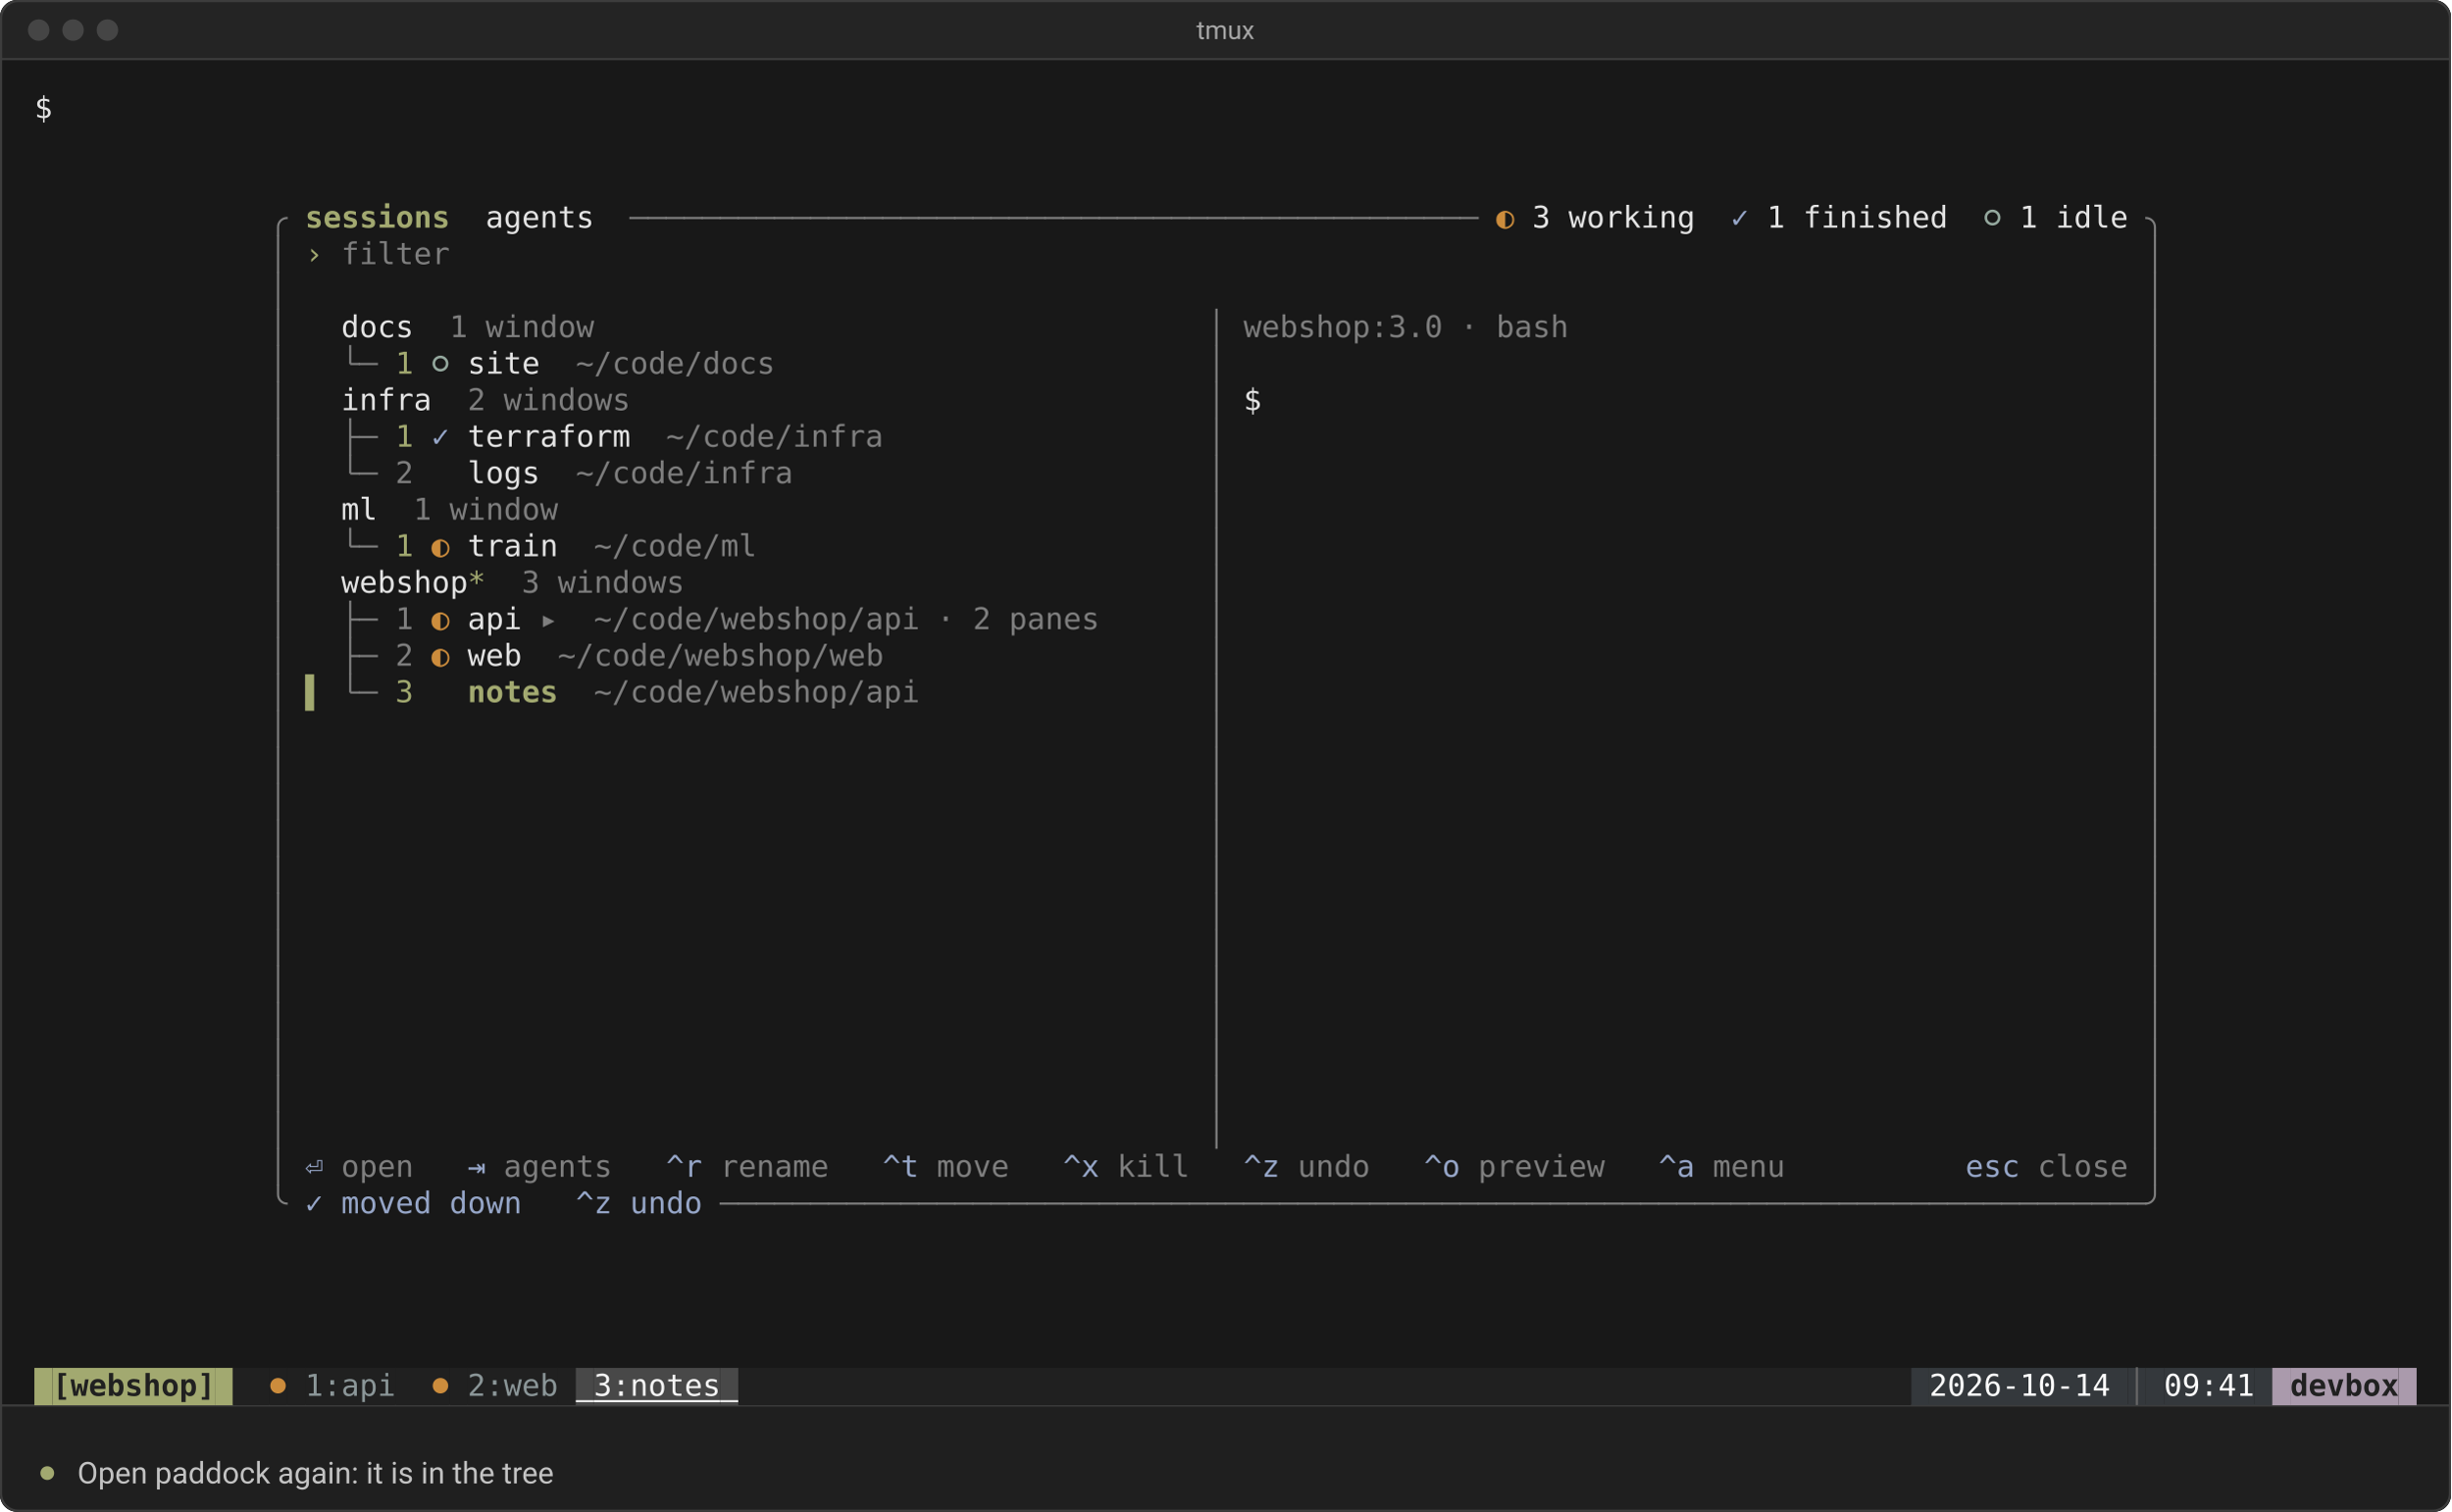
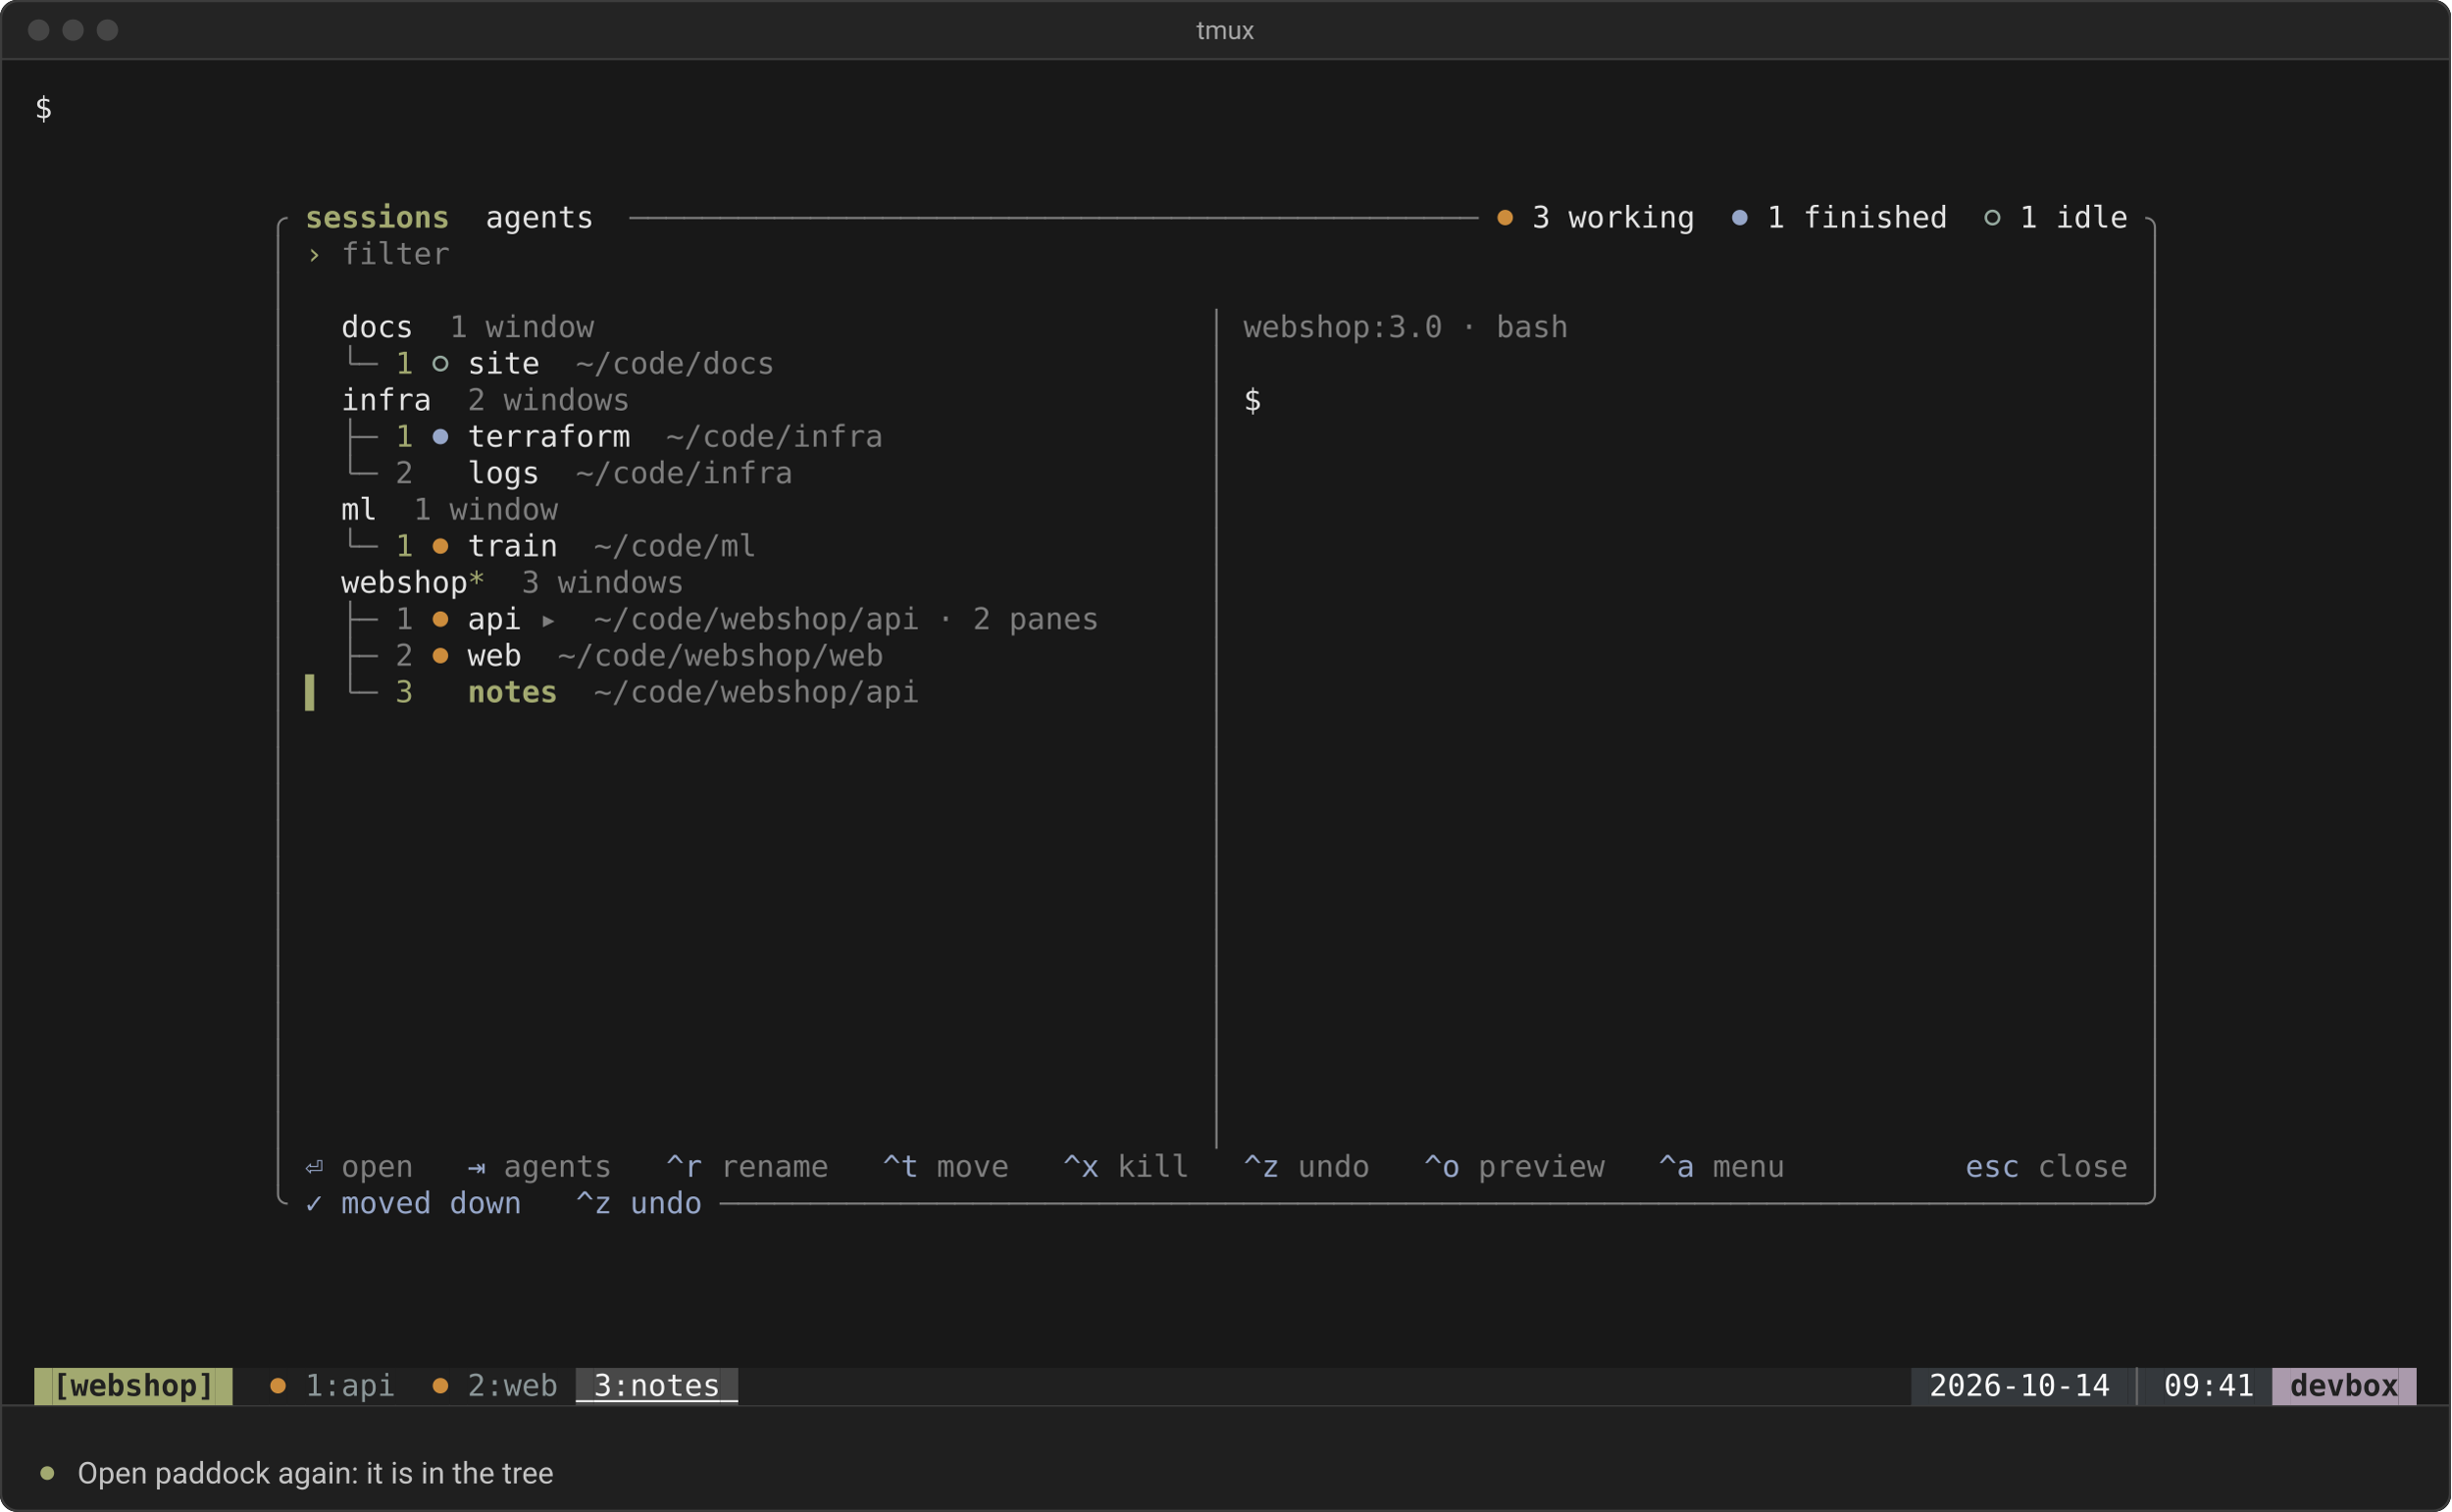
<svg xmlns="http://www.w3.org/2000/svg" role="img" width="1140.8" height="704" viewBox="0 0 1140.8 704" font-family="ui-monospace,SFMono-Regular,&quot;SF Mono&quot;,Menlo,Consolas,&quot;DejaVu Sans Mono&quot;,&quot;Liberation Mono&quot;,monospace" font-size="14" fill="currentColor" class="c4">
  <style>.c0{color:#181818}.c1{color:#7e7e7e}.c2{color:#a2a970}.c3{color:#96a6c8}.c4{color:#e4e4e4}.c5{color:#cc8c3c}.c6{color:#95a99f}.c7{color:#202020}.c8{color:#8b9698}.c9{color:#484848}.c10{color:#f5f5f5}.c11{color:#34383c}.c12{color:#fefefe}.c13{color:#676767}.c14{color:#aa9aac}.c15{color:#c3c3c3}.c16{color:#3d3d3d}.c17{color:#242424}.c18{color:#454545}.c19{color:#a7a7a7}.c20{color:#1f1f1f}</style>
  <defs>
    <clipPath id="vp">
      <rect x="0" y="42" width="1140.8" height="662" />
    </clipPath>
    <clipPath id="win">
      <rect width="1140.8" height="704" rx="8" />
    </clipPath>
    <g id="L5">
      <rect class="c0" x="109.2" y="0" width="8.4" height="17.4" />
      <rect class="c0" x="117.6" y="0" width="865.2" height="17.4" />
      <rect class="c0" x="982.8" y="0" width="8.4" height="17.4" />
      <g class="c1">
        <path fill="none" stroke="currentColor" d="M113.4 -0.3V17.3" />
      </g>
      <g class="c1">
        <path fill="none" stroke="currentColor" d="M987 -0.3V17.3" />
      </g>
    </g>
    <g id="L28">
      <rect class="c0" x="109.2" y="0" width="8.4" height="17.4" />
      <rect class="c0" x="117.6" y="0" width="428.4" height="17.4" />
      <rect class="c0" x="546" y="0" width="8.4" height="17.4" />
      <rect class="c0" x="554.4" y="0" width="428.4" height="17.4" />
      <rect class="c0" x="982.8" y="0" width="8.4" height="17.4" />
      <g class="c1">
        <path fill="none" stroke="currentColor" d="M113.4 -0.3V17.3" />
      </g>
      <g class="c1">
        <path fill="none" stroke="currentColor" d="M550.2 -0.3V17.3" />
      </g>
      <g class="c1">
        <path fill="none" stroke="currentColor" d="M987 -0.3V17.3" />
      </g>
    </g>
    <g id="L38">
      <rect class="c0" x="109.2" y="0" width="8.4" height="17.4" />
      <rect class="c0" x="117.6" y="0" width="25.2" height="17.4" />
      <rect class="c0" x="142.8" y="0" width="16.8" height="17.4" />
      <rect class="c0" x="159.6" y="0" width="8.4" height="17.4" />
      <rect class="c0" x="168" y="0" width="8.4" height="17.4" />
      <rect class="c0" x="176.4" y="0" width="8.4" height="17.4" />
      <rect class="c0" x="184.8" y="0" width="8.4" height="17.4" />
      <rect class="c0" x="193.2" y="0" width="100.8" height="17.4" />
      <rect class="c0" x="294" y="0" width="100.8" height="17.4" />
      <rect class="c0" x="394.8" y="0" width="151.2" height="17.4" />
      <rect class="c0" x="546" y="0" width="8.4" height="17.4" />
      <rect class="c0" x="554.4" y="0" width="428.4" height="17.4" />
      <rect class="c0" x="982.8" y="0" width="8.4" height="17.4" />
      <g class="c1">
        <path fill="none" stroke="currentColor" d="M113.4 -0.3V17.3" />
      </g>
      <g class="c1">
        <path fill="none" stroke="currentColor" d="M151.5 8.5H147M147 -0.3V17.3" />
        <path fill="none" stroke="currentColor" d="M150.9 8.5H159.9" />
      </g>
      <g class="c2">
        <text x="168" y="13" textLength="8.4" lengthAdjust="spacingAndGlyphs">1</text>
      </g>
      <g class="c3">
-         <text x="189" y="13" text-anchor="middle">✓</text>
+         <circle cx="189" cy="8.3" r="3.6" />
      </g>
      <g class="c4">
        <text x="201.6" y="13" textLength="75.6" lengthAdjust="spacingAndGlyphs">terraform</text>
      </g>
      <g class="c1">
        <text x="294" y="13" textLength="100.8" lengthAdjust="spacingAndGlyphs">~/code/infra</text>
      </g>
      <g class="c1">
        <path fill="none" stroke="currentColor" d="M550.2 -0.3V17.3" />
      </g>
      <g class="c1">
        <path fill="none" stroke="currentColor" d="M987 -0.3V17.3" />
      </g>
    </g>
    <g id="L53">
      <g class="c4">
        <text x="0" y="13" textLength="8.4" lengthAdjust="spacingAndGlyphs">$</text>
      </g>
    </g>
    <g id="L56">
      <rect class="c0" x="109.2" y="0" width="8.4" height="17.4" />
      <rect class="c0" x="117.6" y="0" width="8.4" height="17.4" />
      <rect class="c0" x="126" y="0" width="67.2" height="17.4" />
      <rect class="c0" x="193.2" y="0" width="84" height="17.4" />
      <rect class="c0" x="277.2" y="0" width="394.8" height="17.4" />
      <rect class="c0" x="672" y="0" width="8.4" height="17.4" />
      <rect class="c0" x="680.4" y="0" width="8.4" height="17.4" />
      <rect class="c0" x="688.8" y="0" width="100.8" height="17.4" />
      <rect class="c0" x="789.6" y="0" width="8.4" height="17.4" />
      <rect class="c0" x="798" y="0" width="109.2" height="17.4" />
      <rect class="c0" x="907.2" y="0" width="8.4" height="17.4" />
      <rect class="c0" x="915.6" y="0" width="67.2" height="17.4" />
      <rect class="c0" x="982.8" y="0" width="8.4" height="17.4" />
      <g class="c1">
        <path fill="none" stroke="currentColor" d="M113.4 17.3V12.7A4.2 4.2 0 0 1 117.6 8.5H117.9" />
      </g>
      <g class="c2" font-weight="700">
        <text x="126" y="13" textLength="67.2" lengthAdjust="spacingAndGlyphs">sessions</text>
      </g>
      <g class="c4">
        <text x="210" y="13" textLength="50.4" lengthAdjust="spacingAndGlyphs">agents</text>
      </g>
      <g class="c1">
        <path fill="none" stroke="currentColor" d="M276.9 8.5H285.9" />
        <path fill="none" stroke="currentColor" d="M285.3 8.5H294.3" />
        <path fill="none" stroke="currentColor" d="M293.7 8.5H302.7" />
        <path fill="none" stroke="currentColor" d="M302.1 8.5H311.1" />
        <path fill="none" stroke="currentColor" d="M310.5 8.5H319.5" />
        <path fill="none" stroke="currentColor" d="M318.9 8.5H327.9" />
        <path fill="none" stroke="currentColor" d="M327.3 8.5H336.3" />
        <path fill="none" stroke="currentColor" d="M335.7 8.5H344.7" />
        <path fill="none" stroke="currentColor" d="M344.1 8.5H353.1" />
        <path fill="none" stroke="currentColor" d="M352.5 8.5H361.5" />
        <path fill="none" stroke="currentColor" d="M360.9 8.5H369.9" />
        <path fill="none" stroke="currentColor" d="M369.3 8.5H378.3" />
        <path fill="none" stroke="currentColor" d="M377.7 8.5H386.7" />
        <path fill="none" stroke="currentColor" d="M386.1 8.5H395.1" />
        <path fill="none" stroke="currentColor" d="M394.5 8.5H403.5" />
        <path fill="none" stroke="currentColor" d="M402.9 8.5H411.9" />
        <path fill="none" stroke="currentColor" d="M411.3 8.5H420.3" />
        <path fill="none" stroke="currentColor" d="M419.7 8.5H428.7" />
        <path fill="none" stroke="currentColor" d="M428.1 8.5H437.1" />
        <path fill="none" stroke="currentColor" d="M436.5 8.5H445.5" />
        <path fill="none" stroke="currentColor" d="M444.9 8.5H453.9" />
        <path fill="none" stroke="currentColor" d="M453.3 8.5H462.3" />
        <path fill="none" stroke="currentColor" d="M461.7 8.5H470.7" />
        <path fill="none" stroke="currentColor" d="M470.1 8.5H479.1" />
        <path fill="none" stroke="currentColor" d="M478.5 8.5H487.5" />
        <path fill="none" stroke="currentColor" d="M486.9 8.5H495.9" />
        <path fill="none" stroke="currentColor" d="M495.3 8.5H504.3" />
        <path fill="none" stroke="currentColor" d="M503.7 8.5H512.7" />
        <path fill="none" stroke="currentColor" d="M512.1 8.5H521.1" />
        <path fill="none" stroke="currentColor" d="M520.5 8.5H529.5" />
        <path fill="none" stroke="currentColor" d="M528.9 8.5H537.9" />
        <path fill="none" stroke="currentColor" d="M537.3 8.5H546.3" />
        <path fill="none" stroke="currentColor" d="M545.7 8.5H554.7" />
        <path fill="none" stroke="currentColor" d="M554.1 8.5H563.1" />
        <path fill="none" stroke="currentColor" d="M562.5 8.5H571.5" />
        <path fill="none" stroke="currentColor" d="M570.9 8.5H579.9" />
        <path fill="none" stroke="currentColor" d="M579.3 8.5H588.3" />
        <path fill="none" stroke="currentColor" d="M587.7 8.5H596.7" />
        <path fill="none" stroke="currentColor" d="M596.1 8.5H605.1" />
        <path fill="none" stroke="currentColor" d="M604.5 8.5H613.5" />
        <path fill="none" stroke="currentColor" d="M612.9 8.5H621.9" />
        <path fill="none" stroke="currentColor" d="M621.3 8.5H630.3" />
        <path fill="none" stroke="currentColor" d="M629.7 8.5H638.7" />
        <path fill="none" stroke="currentColor" d="M638.1 8.5H647.1" />
        <path fill="none" stroke="currentColor" d="M646.5 8.5H655.5" />
        <path fill="none" stroke="currentColor" d="M654.9 8.5H663.9" />
        <path fill="none" stroke="currentColor" d="M663.3 8.5H672.3" />
      </g>
      <g class="c5">
-         <text x="684.6" y="13" text-anchor="middle">◐</text>
+         <circle cx="684.6" cy="8.3" r="3.6" />
      </g>
      <g class="c4">
        <text x="697.2" y="13" textLength="75.6" lengthAdjust="spacingAndGlyphs">3 working</text>
      </g>
      <g class="c3">
-         <text x="793.8" y="13" text-anchor="middle">✓</text>
+         <circle cx="793.8" cy="8.3" r="3.6" />
      </g>
      <g class="c4">
        <text x="806.4" y="13" textLength="84" lengthAdjust="spacingAndGlyphs">1 finished</text>
      </g>
      <g class="c6">
        <circle fill="none" stroke="currentColor" cx="911.4" cy="8.3" r="3.1" stroke-width="1.2" />
      </g>
      <g class="c4">
        <text x="924" y="13" textLength="50.4" lengthAdjust="spacingAndGlyphs">1 idle</text>
      </g>
      <g class="c1">
        <path fill="none" stroke="currentColor" d="M987 17.3V12.7A4.2 4.2 0 0 0 982.8 8.5H982.5" />
      </g>
    </g>
    <g id="L57">
      <rect class="c0" x="109.2" y="0" width="8.4" height="17.4" />
      <rect class="c0" x="117.6" y="0" width="8.4" height="17.4" />
      <rect class="c0" x="126" y="0" width="8.4" height="17.4" />
      <rect class="c0" x="134.4" y="0" width="8.4" height="17.4" />
      <rect class="c0" x="142.8" y="0" width="50.4" height="17.4" />
      <rect class="c0" x="193.2" y="0" width="789.6" height="17.4" />
      <rect class="c0" x="982.8" y="0" width="8.4" height="17.4" />
      <g class="c1">
        <path fill="none" stroke="currentColor" d="M113.4 -0.3V17.3" />
      </g>
      <g class="c2">
        <text x="130.2" y="13" text-anchor="middle">›</text>
      </g>
      <g class="c1">
        <text x="142.8" y="13" textLength="50.4" lengthAdjust="spacingAndGlyphs">filter</text>
      </g>
      <g class="c1">
        <path fill="none" stroke="currentColor" d="M987 -0.3V17.3" />
      </g>
    </g>
    <g id="L59">
      <rect class="c0" x="109.2" y="0" width="8.4" height="17.4" />
      <rect class="c0" x="117.6" y="0" width="25.2" height="17.4" />
      <rect class="c0" x="142.8" y="0" width="16.8" height="17.4" />
      <rect class="c0" x="159.6" y="0" width="8.4" height="17.4" />
      <rect class="c0" x="168" y="0" width="8.4" height="17.4" />
      <rect class="c0" x="176.4" y="0" width="8.4" height="17.4" />
      <rect class="c0" x="184.8" y="0" width="8.4" height="17.4" />
      <rect class="c0" x="193.2" y="0" width="58.8" height="17.4" />
      <rect class="c0" x="252" y="0" width="92.4" height="17.4" />
      <rect class="c0" x="344.4" y="0" width="201.6" height="17.4" />
      <rect class="c0" x="546" y="0" width="8.4" height="17.4" />
      <rect class="c0" x="554.4" y="0" width="428.4" height="17.4" />
      <rect class="c0" x="982.8" y="0" width="8.4" height="17.4" />
      <g class="c1">
        <path fill="none" stroke="currentColor" d="M113.4 -0.3V17.3" />
      </g>
      <g class="c1">
        <path fill="none" stroke="currentColor" d="M151.5 8.5H147M147 -0.3V8.5" />
        <path fill="none" stroke="currentColor" d="M150.9 8.5H159.9" />
      </g>
      <g class="c2">
        <text x="168" y="13" textLength="8.4" lengthAdjust="spacingAndGlyphs">1</text>
      </g>
      <g class="c6">
        <circle fill="none" stroke="currentColor" cx="189" cy="8.3" r="3.1" stroke-width="1.2" />
      </g>
      <g class="c4">
        <text x="201.6" y="13" textLength="33.6" lengthAdjust="spacingAndGlyphs">site</text>
      </g>
      <g class="c1">
        <text x="252" y="13" textLength="92.4" lengthAdjust="spacingAndGlyphs">~/code/docs</text>
      </g>
      <g class="c1">
        <path fill="none" stroke="currentColor" d="M550.2 -0.3V17.3" />
      </g>
      <g class="c1">
        <path fill="none" stroke="currentColor" d="M987 -0.3V17.3" />
      </g>
    </g>
    <g id="L60">
      <rect class="c0" x="109.2" y="0" width="8.4" height="17.4" />
      <rect class="c0" x="117.6" y="0" width="84" height="17.4" />
      <rect class="c0" x="201.6" y="0" width="8.4" height="17.4" />
      <rect class="c0" x="210" y="0" width="8.4" height="17.4" />
      <rect class="c0" x="218.4" y="0" width="58.8" height="17.4" />
      <rect class="c0" x="277.2" y="0" width="268.8" height="17.4" />
      <rect class="c0" x="546" y="0" width="8.4" height="17.4" />
      <rect class="c0" x="554.4" y="0" width="428.4" height="17.4" />
      <rect class="c0" x="982.8" y="0" width="8.4" height="17.4" />
      <g class="c1">
        <path fill="none" stroke="currentColor" d="M113.4 -0.3V17.3" />
      </g>
      <g class="c4">
        <text x="142.8" y="13" textLength="42" lengthAdjust="spacingAndGlyphs">infra</text>
      </g>
      <g class="c1">
        <text x="201.6" y="13" textLength="8.4" lengthAdjust="spacingAndGlyphs">2</text>
      </g>
      <g class="c1">
        <text x="218.4" y="13" textLength="58.8" lengthAdjust="spacingAndGlyphs">windows</text>
      </g>
      <g class="c1">
        <path fill="none" stroke="currentColor" d="M550.2 -0.3V17.3" />
      </g>
      <g class="c4">
        <text x="562.8" y="13" textLength="8.4" lengthAdjust="spacingAndGlyphs">$</text>
      </g>
      <g class="c1">
        <path fill="none" stroke="currentColor" d="M987 -0.3V17.3" />
      </g>
    </g>
    <g id="L61">
      <rect class="c0" x="109.2" y="0" width="8.4" height="17.4" />
      <rect class="c0" x="117.6" y="0" width="25.2" height="17.4" />
      <rect class="c0" x="142.8" y="0" width="16.8" height="17.4" />
      <rect class="c0" x="159.6" y="0" width="8.4" height="17.4" />
      <rect class="c0" x="168" y="0" width="8.4" height="17.4" />
      <rect class="c0" x="176.4" y="0" width="75.6" height="17.4" />
      <rect class="c0" x="252" y="0" width="100.8" height="17.4" />
      <rect class="c0" x="352.8" y="0" width="193.2" height="17.4" />
      <rect class="c0" x="546" y="0" width="8.4" height="17.4" />
      <rect class="c0" x="554.4" y="0" width="428.4" height="17.4" />
      <rect class="c0" x="982.8" y="0" width="8.4" height="17.4" />
      <g class="c1">
        <path fill="none" stroke="currentColor" d="M113.4 -0.3V17.3" />
      </g>
      <g class="c1">
        <path fill="none" stroke="currentColor" d="M151.5 8.5H147M147 -0.3V8.5" />
        <path fill="none" stroke="currentColor" d="M150.9 8.5H159.9" />
      </g>
      <g class="c1">
        <text x="168" y="13" textLength="8.4" lengthAdjust="spacingAndGlyphs">2</text>
      </g>
      <g class="c4">
        <text x="201.6" y="13" textLength="33.6" lengthAdjust="spacingAndGlyphs">logs</text>
      </g>
      <g class="c1">
        <text x="252" y="13" textLength="100.8" lengthAdjust="spacingAndGlyphs">~/code/infra</text>
      </g>
      <g class="c1">
        <path fill="none" stroke="currentColor" d="M550.2 -0.3V17.3" />
      </g>
      <g class="c1">
        <path fill="none" stroke="currentColor" d="M987 -0.3V17.3" />
      </g>
    </g>
    <g id="L62">
      <rect class="c0" x="109.2" y="0" width="8.4" height="17.4" />
      <rect class="c0" x="117.6" y="0" width="58.8" height="17.4" />
      <rect class="c0" x="176.4" y="0" width="8.4" height="17.4" />
      <rect class="c0" x="184.8" y="0" width="8.4" height="17.4" />
      <rect class="c0" x="193.2" y="0" width="50.4" height="17.4" />
      <rect class="c0" x="243.6" y="0" width="302.4" height="17.4" />
      <rect class="c0" x="546" y="0" width="8.4" height="17.4" />
      <rect class="c0" x="554.4" y="0" width="428.4" height="17.4" />
      <rect class="c0" x="982.8" y="0" width="8.4" height="17.4" />
      <g class="c1">
        <path fill="none" stroke="currentColor" d="M113.4 -0.3V17.3" />
      </g>
      <g class="c4">
        <text x="142.8" y="13" textLength="16.8" lengthAdjust="spacingAndGlyphs">ml</text>
      </g>
      <g class="c1">
        <text x="176.4" y="13" textLength="8.4" lengthAdjust="spacingAndGlyphs">1</text>
      </g>
      <g class="c1">
        <text x="193.2" y="13" textLength="50.4" lengthAdjust="spacingAndGlyphs">window</text>
      </g>
      <g class="c1">
        <path fill="none" stroke="currentColor" d="M550.2 -0.3V17.3" />
      </g>
      <g class="c1">
        <path fill="none" stroke="currentColor" d="M987 -0.3V17.3" />
      </g>
    </g>
    <g id="L63">
      <rect class="c0" x="109.2" y="0" width="8.4" height="17.4" />
      <rect class="c0" x="117.6" y="0" width="25.2" height="17.4" />
      <rect class="c0" x="142.8" y="0" width="16.8" height="17.4" />
      <rect class="c0" x="159.6" y="0" width="8.4" height="17.4" />
      <rect class="c0" x="168" y="0" width="8.4" height="17.4" />
      <rect class="c0" x="176.4" y="0" width="8.4" height="17.4" />
      <rect class="c0" x="184.8" y="0" width="8.4" height="17.4" />
      <rect class="c0" x="193.2" y="0" width="67.2" height="17.4" />
      <rect class="c0" x="260.4" y="0" width="75.6" height="17.4" />
      <rect class="c0" x="336" y="0" width="210" height="17.4" />
      <rect class="c0" x="546" y="0" width="8.4" height="17.4" />
      <rect class="c0" x="554.4" y="0" width="428.4" height="17.4" />
      <rect class="c0" x="982.8" y="0" width="8.4" height="17.4" />
      <g class="c1">
        <path fill="none" stroke="currentColor" d="M113.4 -0.3V17.3" />
      </g>
      <g class="c1">
        <path fill="none" stroke="currentColor" d="M151.5 8.5H147M147 -0.3V8.5" />
        <path fill="none" stroke="currentColor" d="M150.9 8.5H159.9" />
      </g>
      <g class="c2">
        <text x="168" y="13" textLength="8.4" lengthAdjust="spacingAndGlyphs">1</text>
      </g>
      <g class="c5">
-         <text x="189" y="13" text-anchor="middle">◐</text>
+         <circle cx="189" cy="8.3" r="3.6" />
      </g>
      <g class="c4">
        <text x="201.6" y="13" textLength="42" lengthAdjust="spacingAndGlyphs">train</text>
      </g>
      <g class="c1">
        <text x="260.4" y="13" textLength="75.6" lengthAdjust="spacingAndGlyphs">~/code/ml</text>
      </g>
      <g class="c1">
        <path fill="none" stroke="currentColor" d="M550.2 -0.3V17.3" />
      </g>
      <g class="c1">
        <path fill="none" stroke="currentColor" d="M987 -0.3V17.3" />
      </g>
    </g>
    <g id="L64">
      <rect class="c0" x="109.2" y="0" width="8.4" height="17.4" />
      <rect class="c0" x="117.6" y="0" width="84" height="17.4" />
      <rect class="c0" x="201.6" y="0" width="8.4" height="17.4" />
      <rect class="c0" x="210" y="0" width="16.8" height="17.4" />
      <rect class="c0" x="226.8" y="0" width="8.4" height="17.4" />
      <rect class="c0" x="235.2" y="0" width="8.4" height="17.4" />
      <rect class="c0" x="243.6" y="0" width="58.8" height="17.4" />
      <rect class="c0" x="302.4" y="0" width="243.6" height="17.4" />
      <rect class="c0" x="546" y="0" width="8.4" height="17.4" />
      <rect class="c0" x="554.4" y="0" width="428.4" height="17.4" />
      <rect class="c0" x="982.8" y="0" width="8.4" height="17.4" />
      <g class="c1">
        <path fill="none" stroke="currentColor" d="M113.4 -0.3V17.3" />
      </g>
      <g class="c4">
        <text x="142.8" y="13" textLength="58.8" lengthAdjust="spacingAndGlyphs">webshop</text>
      </g>
      <g class="c2">
        <text x="201.6" y="13" textLength="8.4" lengthAdjust="spacingAndGlyphs">*</text>
      </g>
      <g class="c1">
        <text x="226.8" y="13" textLength="8.4" lengthAdjust="spacingAndGlyphs">3</text>
      </g>
      <g class="c1">
        <text x="243.6" y="13" textLength="58.8" lengthAdjust="spacingAndGlyphs">windows</text>
      </g>
      <g class="c1">
        <path fill="none" stroke="currentColor" d="M550.2 -0.3V17.3" />
      </g>
      <g class="c1">
        <path fill="none" stroke="currentColor" d="M987 -0.3V17.3" />
      </g>
    </g>
    <g id="L65">
      <rect class="c0" x="109.2" y="0" width="8.4" height="17.4" />
      <rect class="c0" x="117.6" y="0" width="25.2" height="17.4" />
      <rect class="c0" x="142.8" y="0" width="16.8" height="17.4" />
      <rect class="c0" x="159.6" y="0" width="8.4" height="17.4" />
      <rect class="c0" x="168" y="0" width="8.4" height="17.4" />
      <rect class="c0" x="176.4" y="0" width="8.4" height="17.4" />
      <rect class="c0" x="184.8" y="0" width="8.4" height="17.4" />
      <rect class="c0" x="193.2" y="0" width="42" height="17.4" />
      <rect class="c0" x="235.2" y="0" width="8.4" height="17.4" />
      <rect class="c0" x="243.6" y="0" width="16.8" height="17.4" />
      <rect class="c0" x="260.4" y="0" width="151.2" height="17.4" />
      <rect class="c0" x="411.6" y="0" width="8.4" height="17.4" />
      <rect class="c0" x="420" y="0" width="8.4" height="17.4" />
      <rect class="c0" x="428.4" y="0" width="8.4" height="17.4" />
      <rect class="c0" x="436.8" y="0" width="8.4" height="17.4" />
      <rect class="c0" x="445.2" y="0" width="8.4" height="17.4" />
      <rect class="c0" x="453.6" y="0" width="42" height="17.4" />
      <rect class="c0" x="495.6" y="0" width="50.4" height="17.4" />
      <rect class="c0" x="546" y="0" width="8.4" height="17.4" />
      <rect class="c0" x="554.4" y="0" width="428.4" height="17.4" />
      <rect class="c0" x="982.8" y="0" width="8.4" height="17.4" />
      <g class="c1">
        <path fill="none" stroke="currentColor" d="M113.4 -0.3V17.3" />
      </g>
      <g class="c1">
        <path fill="none" stroke="currentColor" d="M151.5 8.5H147M147 -0.3V17.3" />
        <path fill="none" stroke="currentColor" d="M150.9 8.5H159.9" />
      </g>
      <g class="c1">
        <text x="168" y="13" textLength="8.4" lengthAdjust="spacingAndGlyphs">1</text>
      </g>
      <g class="c5">
-         <text x="189" y="13" text-anchor="middle">◐</text>
+         <circle cx="189" cy="8.3" r="3.6" />
      </g>
      <g class="c4">
        <text x="201.6" y="13" textLength="25.2" lengthAdjust="spacingAndGlyphs">api</text>
      </g>
      <g class="c1">
        <text x="239.4" y="13" text-anchor="middle">▸</text>
      </g>
      <g class="c1">
        <text x="260.4" y="13" textLength="151.2" lengthAdjust="spacingAndGlyphs">~/code/webshop/api</text>
      </g>
      <g class="c1">
        <text x="424.2" y="13" text-anchor="middle">·</text>
      </g>
      <g class="c1">
        <text x="436.8" y="13" textLength="8.4" lengthAdjust="spacingAndGlyphs">2</text>
      </g>
      <g class="c1">
        <text x="453.6" y="13" textLength="42" lengthAdjust="spacingAndGlyphs">panes</text>
      </g>
      <g class="c1">
        <path fill="none" stroke="currentColor" d="M550.2 -0.3V17.3" />
      </g>
      <g class="c1">
        <path fill="none" stroke="currentColor" d="M987 -0.3V17.3" />
      </g>
    </g>
    <g id="L69">
      <rect class="c0" x="109.2" y="0" width="8.4" height="17.4" />
      <rect class="c0" x="117.6" y="0" width="75.6" height="17.4" />
      <rect class="c0" x="193.2" y="0" width="8.4" height="17.4" />
      <rect class="c0" x="201.6" y="0" width="8.4" height="17.4" />
      <rect class="c0" x="210" y="0" width="50.4" height="17.4" />
      <rect class="c0" x="260.4" y="0" width="285.6" height="17.4" />
      <rect class="c0" x="546" y="0" width="8.4" height="17.4" />
      <rect class="c0" x="554.4" y="0" width="8.4" height="17.4" />
      <rect class="c0" x="562.8" y="0" width="92.4" height="17.4" />
      <rect class="c0" x="655.2" y="0" width="8.4" height="17.4" />
      <rect class="c0" x="663.6" y="0" width="8.4" height="17.4" />
      <rect class="c0" x="672" y="0" width="8.4" height="17.4" />
      <rect class="c0" x="680.4" y="0" width="33.6" height="17.4" />
      <rect class="c0" x="714" y="0" width="268.8" height="17.4" />
      <rect class="c0" x="982.8" y="0" width="8.4" height="17.4" />
      <g class="c1">
        <path fill="none" stroke="currentColor" d="M113.4 -0.3V17.3" />
      </g>
      <g class="c4">
        <text x="142.8" y="13" textLength="33.6" lengthAdjust="spacingAndGlyphs">docs</text>
      </g>
      <g class="c1">
        <text x="193.2" y="13" textLength="8.4" lengthAdjust="spacingAndGlyphs">1</text>
      </g>
      <g class="c1">
        <text x="210" y="13" textLength="50.4" lengthAdjust="spacingAndGlyphs">window</text>
      </g>
      <g class="c1">
        <path fill="none" stroke="currentColor" d="M550.2 -0.3V17.3" />
      </g>
      <g class="c1">
        <text x="562.8" y="13" textLength="92.4" lengthAdjust="spacingAndGlyphs">webshop:3.0</text>
      </g>
      <g class="c1">
        <text x="667.8" y="13" text-anchor="middle">·</text>
      </g>
      <g class="c1">
        <text x="680.4" y="13" textLength="33.6" lengthAdjust="spacingAndGlyphs">bash</text>
      </g>
      <g class="c1">
        <path fill="none" stroke="currentColor" d="M987 -0.3V17.3" />
      </g>
    </g>
    <g id="L70">
      <rect class="c0" x="109.2" y="0" width="8.4" height="17.4" />
      <rect class="c0" x="117.6" y="0" width="25.2" height="17.4" />
      <rect class="c0" x="142.8" y="0" width="16.8" height="17.4" />
      <rect class="c0" x="159.6" y="0" width="8.4" height="17.4" />
      <rect class="c0" x="168" y="0" width="8.4" height="17.4" />
      <rect class="c0" x="176.4" y="0" width="8.4" height="17.4" />
      <rect class="c0" x="184.8" y="0" width="8.4" height="17.4" />
      <rect class="c0" x="193.2" y="0" width="50.4" height="17.4" />
      <rect class="c0" x="243.6" y="0" width="151.2" height="17.4" />
      <rect class="c0" x="394.8" y="0" width="151.2" height="17.4" />
      <rect class="c0" x="546" y="0" width="8.4" height="17.4" />
      <rect class="c0" x="554.4" y="0" width="428.4" height="17.4" />
      <rect class="c0" x="982.8" y="0" width="8.4" height="17.4" />
      <g class="c1">
        <path fill="none" stroke="currentColor" d="M113.4 -0.3V17.3" />
      </g>
      <g class="c1">
        <path fill="none" stroke="currentColor" d="M151.5 8.5H147M147 -0.3V17.3" />
        <path fill="none" stroke="currentColor" d="M150.9 8.5H159.9" />
      </g>
      <g class="c1">
        <text x="168" y="13" textLength="8.4" lengthAdjust="spacingAndGlyphs">2</text>
      </g>
      <g class="c5">
-         <text x="189" y="13" text-anchor="middle">◐</text>
+         <circle cx="189" cy="8.3" r="3.6" />
      </g>
      <g class="c4">
        <text x="201.6" y="13" textLength="25.2" lengthAdjust="spacingAndGlyphs">web</text>
      </g>
      <g class="c1">
        <text x="243.6" y="13" textLength="151.2" lengthAdjust="spacingAndGlyphs">~/code/webshop/web</text>
      </g>
      <g class="c1">
        <path fill="none" stroke="currentColor" d="M550.2 -0.3V17.3" />
      </g>
      <g class="c1">
        <path fill="none" stroke="currentColor" d="M987 -0.3V17.3" />
      </g>
    </g>
    <g id="L71">
      <rect class="c0" x="109.2" y="0" width="8.4" height="17.4" />
      <rect class="c0" x="117.6" y="0" width="8.4" height="17.4" />
      <rect class="c0" x="126" y="0" width="8.4" height="17.4" />
      <rect class="c0" x="134.4" y="0" width="8.4" height="17.4" />
      <rect class="c0" x="142.8" y="0" width="16.8" height="17.4" />
      <rect class="c0" x="159.6" y="0" width="8.4" height="17.4" />
      <rect class="c0" x="168" y="0" width="8.4" height="17.4" />
      <rect class="c0" x="176.4" y="0" width="25.2" height="17.4" />
      <rect class="c0" x="201.6" y="0" width="42" height="17.4" />
      <rect class="c0" x="243.6" y="0" width="16.8" height="17.4" />
      <rect class="c0" x="260.4" y="0" width="151.2" height="17.4" />
      <rect class="c0" x="411.6" y="0" width="134.4" height="17.4" />
      <rect class="c0" x="546" y="0" width="8.4" height="17.4" />
      <rect class="c0" x="554.4" y="0" width="428.4" height="17.4" />
      <rect class="c0" x="982.8" y="0" width="8.4" height="17.4" />
      <g class="c1">
        <path fill="none" stroke="currentColor" d="M113.4 -0.3V17.3" />
      </g>
      <g class="c2">
        <rect x="126" y="0" width="4.2" height="17.4" />
      </g>
      <g class="c1">
        <path fill="none" stroke="currentColor" d="M151.5 8.5H147M147 -0.3V8.5" />
        <path fill="none" stroke="currentColor" d="M150.9 8.5H159.9" />
      </g>
      <g class="c2">
        <text x="168" y="13" textLength="8.4" lengthAdjust="spacingAndGlyphs">3</text>
      </g>
      <g class="c2" font-weight="700">
        <text x="201.6" y="13" textLength="42" lengthAdjust="spacingAndGlyphs">notes</text>
      </g>
      <g class="c1">
        <text x="260.4" y="13" textLength="151.2" lengthAdjust="spacingAndGlyphs">~/code/webshop/api</text>
      </g>
      <g class="c1">
        <path fill="none" stroke="currentColor" d="M550.2 -0.3V17.3" />
      </g>
      <g class="c1">
        <path fill="none" stroke="currentColor" d="M987 -0.3V17.3" />
      </g>
    </g>
    <g id="L72">
      <rect class="c0" x="109.2" y="0" width="8.4" height="17.4" />
      <rect class="c0" x="117.6" y="0" width="8.4" height="17.4" />
      <rect class="c0" x="126" y="0" width="8.4" height="17.4" />
      <rect class="c0" x="134.4" y="0" width="8.4" height="17.4" />
      <rect class="c0" x="142.8" y="0" width="33.6" height="17.4" />
      <rect class="c0" x="176.4" y="0" width="25.2" height="17.4" />
      <rect class="c0" x="201.6" y="0" width="8.4" height="17.4" />
      <rect class="c0" x="210" y="0" width="8.4" height="17.4" />
      <rect class="c0" x="218.4" y="0" width="50.4" height="17.4" />
      <rect class="c0" x="268.8" y="0" width="25.2" height="17.4" />
      <rect class="c0" x="294" y="0" width="16.8" height="17.4" />
      <rect class="c0" x="310.8" y="0" width="8.4" height="17.4" />
      <rect class="c0" x="319.2" y="0" width="50.4" height="17.4" />
      <rect class="c0" x="369.6" y="0" width="25.2" height="17.4" />
      <rect class="c0" x="394.8" y="0" width="16.8" height="17.4" />
      <rect class="c0" x="411.6" y="0" width="8.4" height="17.4" />
      <rect class="c0" x="420" y="0" width="33.6" height="17.4" />
      <rect class="c0" x="453.6" y="0" width="25.2" height="17.4" />
      <rect class="c0" x="478.8" y="0" width="16.8" height="17.4" />
      <rect class="c0" x="495.6" y="0" width="8.4" height="17.4" />
      <rect class="c0" x="504" y="0" width="33.6" height="17.4" />
      <rect class="c0" x="537.6" y="0" width="25.2" height="17.4" />
      <rect class="c0" x="562.8" y="0" width="16.8" height="17.4" />
      <rect class="c0" x="579.6" y="0" width="8.4" height="17.4" />
      <rect class="c0" x="588" y="0" width="33.6" height="17.4" />
      <rect class="c0" x="621.6" y="0" width="25.2" height="17.4" />
      <rect class="c0" x="646.8" y="0" width="16.8" height="17.4" />
      <rect class="c0" x="663.6" y="0" width="8.4" height="17.4" />
      <rect class="c0" x="672" y="0" width="58.8" height="17.4" />
      <rect class="c0" x="730.8" y="0" width="25.2" height="17.4" />
      <rect class="c0" x="756" y="0" width="16.8" height="17.4" />
      <rect class="c0" x="772.8" y="0" width="8.4" height="17.4" />
      <rect class="c0" x="781.2" y="0" width="33.6" height="17.4" />
      <rect class="c0" x="814.8" y="0" width="84" height="17.4" />
      <rect class="c0" x="898.8" y="0" width="25.2" height="17.4" />
      <rect class="c0" x="924" y="0" width="8.4" height="17.4" />
      <rect class="c0" x="932.4" y="0" width="42" height="17.4" />
      <rect class="c0" x="974.4" y="0" width="8.4" height="17.4" />
      <rect class="c0" x="982.8" y="0" width="8.4" height="17.4" />
      <g class="c1">
        <path fill="none" stroke="currentColor" d="M113.4 -0.3V17.3" />
      </g>
      <g class="c3">
        <text x="130.2" y="13" text-anchor="middle">⏎</text>
      </g>
      <g class="c1">
        <text x="142.8" y="13" textLength="33.6" lengthAdjust="spacingAndGlyphs">open</text>
      </g>
      <g class="c3">
        <text x="205.8" y="13" text-anchor="middle">⇥</text>
      </g>
      <g class="c1">
        <text x="218.4" y="13" textLength="50.4" lengthAdjust="spacingAndGlyphs">agents</text>
      </g>
      <g class="c3">
        <text x="294" y="13" textLength="16.8" lengthAdjust="spacingAndGlyphs">^r</text>
      </g>
      <g class="c1">
        <text x="319.2" y="13" textLength="50.4" lengthAdjust="spacingAndGlyphs">rename</text>
      </g>
      <g class="c3">
        <text x="394.8" y="13" textLength="16.8" lengthAdjust="spacingAndGlyphs">^t</text>
      </g>
      <g class="c1">
        <text x="420" y="13" textLength="33.6" lengthAdjust="spacingAndGlyphs">move</text>
      </g>
      <g class="c3">
        <text x="478.8" y="13" textLength="16.8" lengthAdjust="spacingAndGlyphs">^x</text>
      </g>
      <g class="c1">
        <text x="504" y="13" textLength="33.6" lengthAdjust="spacingAndGlyphs">kill</text>
      </g>
      <g class="c3">
        <text x="562.8" y="13" textLength="16.8" lengthAdjust="spacingAndGlyphs">^z</text>
      </g>
      <g class="c1">
        <text x="588" y="13" textLength="33.6" lengthAdjust="spacingAndGlyphs">undo</text>
      </g>
      <g class="c3">
        <text x="646.8" y="13" textLength="16.8" lengthAdjust="spacingAndGlyphs">^o</text>
      </g>
      <g class="c1">
        <text x="672" y="13" textLength="58.8" lengthAdjust="spacingAndGlyphs">preview</text>
      </g>
      <g class="c3">
        <text x="756" y="13" textLength="16.8" lengthAdjust="spacingAndGlyphs">^a</text>
      </g>
      <g class="c1">
        <text x="781.2" y="13" textLength="33.6" lengthAdjust="spacingAndGlyphs">menu</text>
      </g>
      <g class="c3">
        <text x="898.8" y="13" textLength="25.2" lengthAdjust="spacingAndGlyphs">esc</text>
      </g>
      <g class="c1">
        <text x="932.4" y="13" textLength="42" lengthAdjust="spacingAndGlyphs">close</text>
      </g>
      <g class="c1">
        <path fill="none" stroke="currentColor" d="M987 -0.3V17.3" />
      </g>
    </g>
    <g id="L73">
      <rect class="c0" x="109.2" y="0" width="8.4" height="17.4" />
      <rect class="c0" x="117.6" y="0" width="8.4" height="17.4" />
      <rect class="c0" x="126" y="0" width="8.4" height="17.4" />
      <rect class="c0" x="134.4" y="0" width="8.4" height="17.4" />
      <rect class="c0" x="142.8" y="0" width="42" height="17.4" />
      <rect class="c0" x="184.8" y="0" width="8.4" height="17.4" />
      <rect class="c0" x="193.2" y="0" width="33.6" height="17.4" />
      <rect class="c0" x="226.8" y="0" width="25.2" height="17.4" />
      <rect class="c0" x="252" y="0" width="16.8" height="17.4" />
      <rect class="c0" x="268.8" y="0" width="8.4" height="17.4" />
      <rect class="c0" x="277.2" y="0" width="33.6" height="17.4" />
      <rect class="c0" x="310.8" y="0" width="8.4" height="17.4" />
      <rect class="c0" x="319.2" y="0" width="672" height="17.4" />
      <g class="c1">
        <path fill="none" stroke="currentColor" d="M113.4 -0.3V4.3A4.2 4.2 0 0 0 117.6 8.5H117.9" />
      </g>
      <g class="c3">
        <text x="130.2" y="13" text-anchor="middle">✓</text>
      </g>
      <g class="c3">
        <text x="142.8" y="13" textLength="42" lengthAdjust="spacingAndGlyphs">moved</text>
      </g>
      <g class="c3">
        <text x="193.2" y="13" textLength="33.6" lengthAdjust="spacingAndGlyphs">down</text>
      </g>
      <g class="c3">
        <text x="252" y="13" textLength="16.8" lengthAdjust="spacingAndGlyphs">^z</text>
      </g>
      <g class="c3">
        <text x="277.2" y="13" textLength="33.6" lengthAdjust="spacingAndGlyphs">undo</text>
      </g>
      <g class="c1">
        <path fill="none" stroke="currentColor" d="M318.9 8.5H327.9" />
        <path fill="none" stroke="currentColor" d="M327.3 8.5H336.3" />
        <path fill="none" stroke="currentColor" d="M335.7 8.5H344.7" />
        <path fill="none" stroke="currentColor" d="M344.1 8.5H353.1" />
        <path fill="none" stroke="currentColor" d="M352.5 8.5H361.5" />
        <path fill="none" stroke="currentColor" d="M360.9 8.5H369.9" />
        <path fill="none" stroke="currentColor" d="M369.3 8.5H378.3" />
        <path fill="none" stroke="currentColor" d="M377.7 8.5H386.7" />
        <path fill="none" stroke="currentColor" d="M386.1 8.5H395.1" />
        <path fill="none" stroke="currentColor" d="M394.5 8.5H403.5" />
        <path fill="none" stroke="currentColor" d="M402.9 8.5H411.9" />
        <path fill="none" stroke="currentColor" d="M411.3 8.5H420.3" />
        <path fill="none" stroke="currentColor" d="M419.7 8.5H428.7" />
        <path fill="none" stroke="currentColor" d="M428.1 8.5H437.1" />
        <path fill="none" stroke="currentColor" d="M436.5 8.5H445.5" />
        <path fill="none" stroke="currentColor" d="M444.9 8.5H453.9" />
        <path fill="none" stroke="currentColor" d="M453.3 8.5H462.3" />
        <path fill="none" stroke="currentColor" d="M461.7 8.5H470.7" />
        <path fill="none" stroke="currentColor" d="M470.1 8.5H479.1" />
        <path fill="none" stroke="currentColor" d="M478.5 8.5H487.5" />
        <path fill="none" stroke="currentColor" d="M486.9 8.5H495.9" />
        <path fill="none" stroke="currentColor" d="M495.3 8.5H504.3" />
        <path fill="none" stroke="currentColor" d="M503.7 8.5H512.7" />
        <path fill="none" stroke="currentColor" d="M512.1 8.5H521.1" />
        <path fill="none" stroke="currentColor" d="M520.5 8.5H529.5" />
        <path fill="none" stroke="currentColor" d="M528.9 8.5H537.9" />
        <path fill="none" stroke="currentColor" d="M537.3 8.5H546.3" />
        <path fill="none" stroke="currentColor" d="M545.7 8.5H554.7" />
        <path fill="none" stroke="currentColor" d="M554.1 8.5H563.1" />
        <path fill="none" stroke="currentColor" d="M562.5 8.5H571.5" />
        <path fill="none" stroke="currentColor" d="M570.9 8.5H579.9" />
        <path fill="none" stroke="currentColor" d="M579.3 8.5H588.3" />
        <path fill="none" stroke="currentColor" d="M587.7 8.5H596.7" />
        <path fill="none" stroke="currentColor" d="M596.1 8.5H605.1" />
        <path fill="none" stroke="currentColor" d="M604.5 8.5H613.5" />
        <path fill="none" stroke="currentColor" d="M612.9 8.5H621.9" />
        <path fill="none" stroke="currentColor" d="M621.3 8.5H630.3" />
        <path fill="none" stroke="currentColor" d="M629.7 8.5H638.7" />
        <path fill="none" stroke="currentColor" d="M638.1 8.5H647.1" />
        <path fill="none" stroke="currentColor" d="M646.5 8.5H655.5" />
        <path fill="none" stroke="currentColor" d="M654.9 8.5H663.9" />
        <path fill="none" stroke="currentColor" d="M663.3 8.5H672.3" />
        <path fill="none" stroke="currentColor" d="M671.7 8.5H680.7" />
        <path fill="none" stroke="currentColor" d="M680.1 8.5H689.1" />
        <path fill="none" stroke="currentColor" d="M688.5 8.5H697.5" />
        <path fill="none" stroke="currentColor" d="M696.9 8.5H705.9" />
        <path fill="none" stroke="currentColor" d="M705.3 8.5H714.3" />
        <path fill="none" stroke="currentColor" d="M713.7 8.5H722.7" />
        <path fill="none" stroke="currentColor" d="M722.1 8.5H731.1" />
        <path fill="none" stroke="currentColor" d="M730.5 8.5H739.5" />
        <path fill="none" stroke="currentColor" d="M738.9 8.5H747.9" />
        <path fill="none" stroke="currentColor" d="M747.3 8.5H756.3" />
        <path fill="none" stroke="currentColor" d="M755.7 8.5H764.7" />
        <path fill="none" stroke="currentColor" d="M764.1 8.5H773.1" />
        <path fill="none" stroke="currentColor" d="M772.5 8.5H781.5" />
        <path fill="none" stroke="currentColor" d="M780.9 8.5H789.9" />
        <path fill="none" stroke="currentColor" d="M789.3 8.5H798.3" />
        <path fill="none" stroke="currentColor" d="M797.7 8.5H806.7" />
        <path fill="none" stroke="currentColor" d="M806.1 8.5H815.1" />
        <path fill="none" stroke="currentColor" d="M814.5 8.5H823.5" />
        <path fill="none" stroke="currentColor" d="M822.9 8.5H831.9" />
        <path fill="none" stroke="currentColor" d="M831.3 8.5H840.3" />
        <path fill="none" stroke="currentColor" d="M839.7 8.5H848.7" />
        <path fill="none" stroke="currentColor" d="M848.1 8.5H857.1" />
        <path fill="none" stroke="currentColor" d="M856.5 8.5H865.5" />
        <path fill="none" stroke="currentColor" d="M864.9 8.5H873.9" />
        <path fill="none" stroke="currentColor" d="M873.3 8.5H882.3" />
        <path fill="none" stroke="currentColor" d="M881.7 8.5H890.7" />
        <path fill="none" stroke="currentColor" d="M890.1 8.5H899.1" />
        <path fill="none" stroke="currentColor" d="M898.5 8.5H907.5" />
        <path fill="none" stroke="currentColor" d="M906.9 8.5H915.9" />
        <path fill="none" stroke="currentColor" d="M915.3 8.5H924.3" />
        <path fill="none" stroke="currentColor" d="M923.7 8.5H932.7" />
        <path fill="none" stroke="currentColor" d="M932.1 8.5H941.1" />
        <path fill="none" stroke="currentColor" d="M940.5 8.5H949.5" />
        <path fill="none" stroke="currentColor" d="M948.9 8.5H957.9" />
        <path fill="none" stroke="currentColor" d="M957.3 8.5H966.3" />
        <path fill="none" stroke="currentColor" d="M965.7 8.5H974.7" />
        <path fill="none" stroke="currentColor" d="M974.1 8.5H983.1" />
        <path fill="none" stroke="currentColor" d="M987 -0.3V4.3A4.2 4.2 0 0 1 982.8 8.5H982.5" />
      </g>
    </g>
    <g id="L74">
      <rect class="c2" x="0" y="0" width="8.4" height="17.4" />
      <rect class="c2" x="8.4" y="0" width="75.6" height="17.4" />
      <rect class="c2" x="84" y="0" width="8.4" height="17.4" />
      <rect class="c7" x="92.4" y="0" width="16.8" height="17.4" />
      <rect class="c7" x="109.2" y="0" width="8.4" height="17.4" />
      <rect class="c7" x="117.6" y="0" width="8.4" height="17.4" />
      <rect class="c7" x="126" y="0" width="42" height="17.4" />
      <rect class="c7" x="168" y="0" width="16.8" height="17.4" />
      <rect class="c7" x="184.8" y="0" width="8.4" height="17.4" />
      <rect class="c7" x="193.2" y="0" width="8.4" height="17.4" />
      <rect class="c7" x="201.6" y="0" width="42" height="17.4" />
      <rect class="c7" x="243.6" y="0" width="8.4" height="17.4" />
      <rect class="c9" x="252" y="0" width="8.4" height="17.4" />
      <rect class="c9" x="260.4" y="0" width="58.8" height="17.4" />
      <rect class="c9" x="319.2" y="0" width="8.4" height="17.4" />
      <rect class="c7" x="327.6" y="0" width="546" height="17.4" />
      <rect class="c11" x="873.6" y="0" width="8.4" height="17.4" />
      <rect class="c11" x="882" y="0" width="84" height="17.4" />
      <rect class="c11" x="966" y="0" width="8.4" height="17.4" />
      <rect class="c11" x="974.4" y="0" width="8.4" height="17.4" />
      <rect class="c11" x="982.8" y="0" width="8.4" height="17.4" />
      <rect class="c11" x="991.2" y="0" width="42" height="17.4" />
      <rect class="c11" x="1033.2" y="0" width="8.4" height="17.4" />
      <rect class="c14" x="1041.6" y="0" width="8.4" height="17.4" />
      <rect class="c14" x="1050" y="0" width="50.4" height="17.4" />
      <rect class="c14" x="1100.4" y="0" width="8.4" height="17.4" />
      <g class="c7" font-weight="700">
        <text x="8.4" y="13" textLength="75.6" lengthAdjust="spacingAndGlyphs">[webshop]</text>
      </g>
      <g class="c5">
        <circle cx="113.4" cy="8.3" r="3.6" />
      </g>
      <g class="c8">
        <text x="126" y="13" textLength="42" lengthAdjust="spacingAndGlyphs">1:api</text>
      </g>
      <g class="c5">
        <circle cx="189" cy="8.3" r="3.6" />
      </g>
      <g class="c8">
        <text x="201.6" y="13" textLength="42" lengthAdjust="spacingAndGlyphs">2:web</text>
      </g>
      <g class="c4">
        <rect x="252" y="15" width="8.4" height="1" />
      </g>
      <g class="c10">
        <text x="260.4" y="13" textLength="58.8" lengthAdjust="spacingAndGlyphs">3:notes</text>
        <rect x="260.4" y="15" width="58.8" height="1" />
      </g>
      <g class="c4">
        <rect x="319.2" y="15" width="8.4" height="1" />
      </g>
      <g class="c12">
        <text x="882" y="13" textLength="84" lengthAdjust="spacingAndGlyphs">2026-10-14</text>
      </g>
      <g class="c13">
        <path fill="none" stroke="currentColor" d="M978.6 -0.3V17.3" />
      </g>
      <g class="c12">
        <text x="991.2" y="13" textLength="42" lengthAdjust="spacingAndGlyphs">09:41</text>
      </g>
      <g class="c7" font-weight="700">
        <text x="1050" y="13" textLength="50.4" lengthAdjust="spacingAndGlyphs">devbox</text>
      </g>
    </g>
  </defs>
  <g clip-path="url(#win)">
    <g class="c0">
      <rect width="1140.8" height="704" />
    </g>
    <g class="c17">
      <rect width="1140.8" height="28" />
    </g>
    <g class="c16">
      <rect y="27" width="1140.8" height="1" />
    </g>
    <g class="c20">
      <rect y="654" width="1140.8" height="50" />
    </g>
    <g class="c16">
      <rect y="654" width="1140.8" height="1" />
    </g>
    <g class="c18">
      <circle cx="18" cy="14" r="5" />
    </g>
    <g class="c18">
      <circle cx="34" cy="14" r="5" />
    </g>
    <g class="c18">
      <circle cx="50" cy="14" r="5" />
    </g>
    <text class="c19" x="570.4" y="18.2" text-anchor="middle" font-family="system-ui,-apple-system,&quot;Segoe UI&quot;,Roboto,&quot;Helvetica Neue&quot;,Arial,sans-serif" font-size="12">tmux</text>
    <g clip-path="url(#vp)">
      <g transform="translate(16 42)">
        <g id="strip">
          <g transform="translate(0 0)">
            <use href="#L53" y="0" />
            <use href="#L56" y="51" />
            <use href="#L57" y="68" />
            <use href="#L5" y="85" />
            <use href="#L69" y="102" />
            <use href="#L59" y="119" />
            <use href="#L60" y="136" />
            <use href="#L38" y="153" />
            <use href="#L61" y="170" />
            <use href="#L62" y="187" />
            <use href="#L63" y="204" />
            <use href="#L64" y="221" />
            <use href="#L65" y="238" />
            <use href="#L70" y="255" />
            <use href="#L71" y="272" />
            <use href="#L28" y="289" />
            <use href="#L28" y="306" />
            <use href="#L28" y="323" />
            <use href="#L28" y="340" />
            <use href="#L28" y="357" />
            <use href="#L28" y="374" />
            <use href="#L28" y="391" />
            <use href="#L28" y="408" />
            <use href="#L28" y="425" />
            <use href="#L28" y="442" />
            <use href="#L28" y="459" />
            <use href="#L28" y="476" />
            <use href="#L72" y="493" />
            <use href="#L73" y="510" />
            <use href="#L74" y="595" />
            <g class="c2">
              <circle cx="6" cy="644" r="3.2" />
            </g>
            <text class="c15" x="20" y="648.8" font-family="system-ui,-apple-system,&quot;Segoe UI&quot;,Roboto,&quot;Helvetica Neue&quot;,Arial,sans-serif" font-size="14">Open paddock again: it is in the tree</text>
          </g>
        </g>
      </g>
    </g>
  </g>
  <g class="c16">
    <rect x=".5" y=".5" width="1139.8" height="703" rx="8" fill="none" stroke="currentColor" />
  </g>
</svg>
